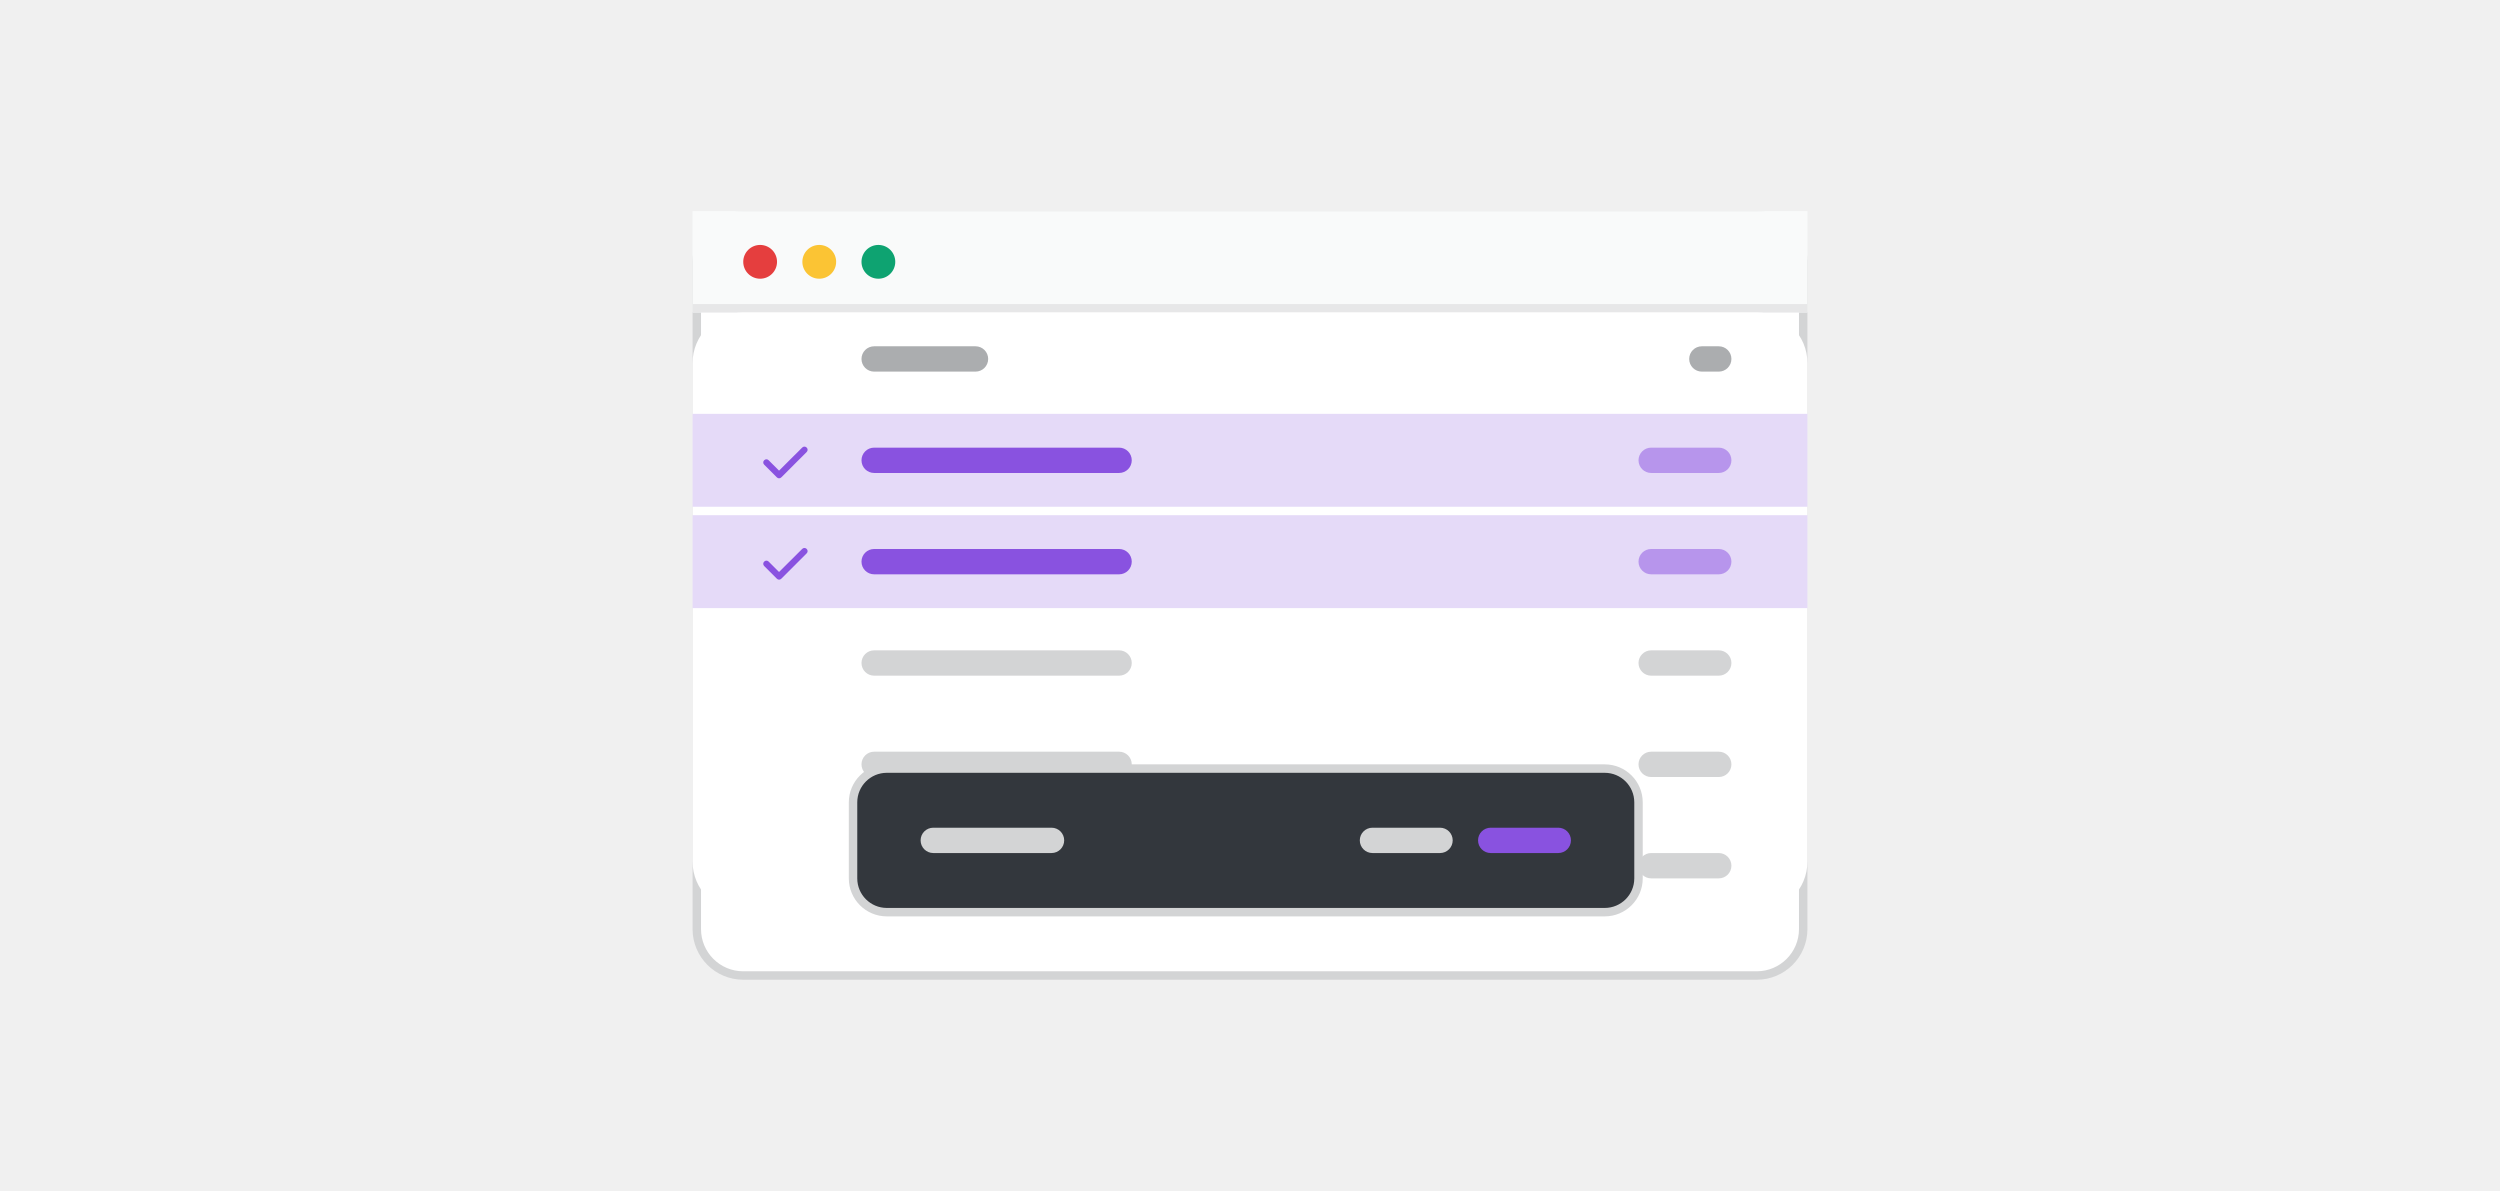
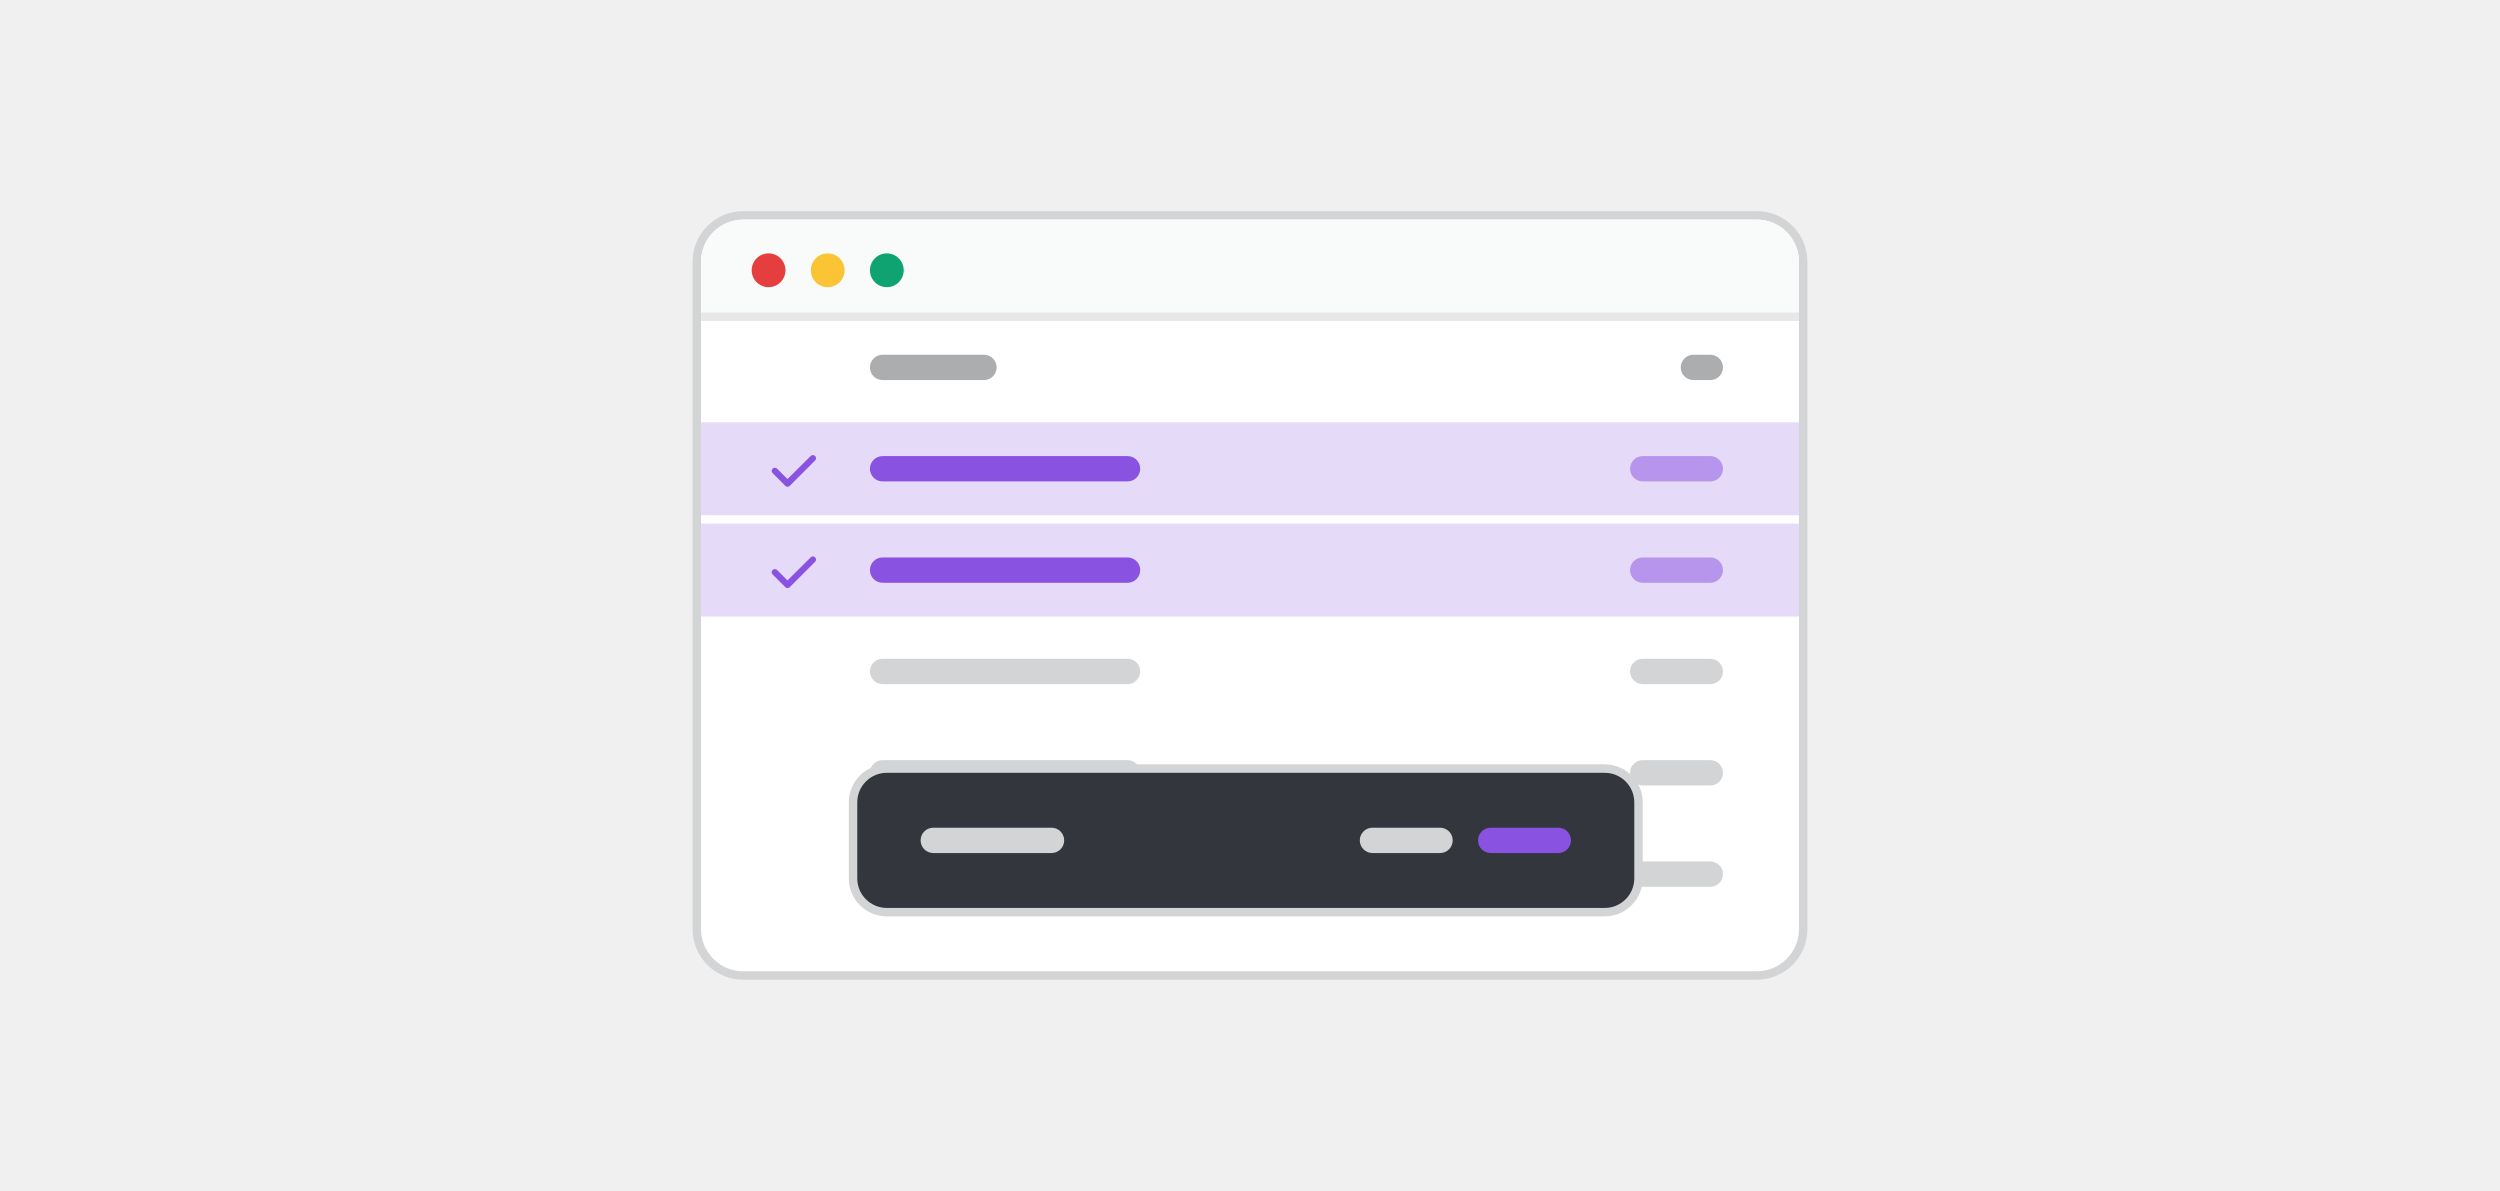
<svg xmlns="http://www.w3.org/2000/svg" width="296" height="141" viewBox="0 0 296 141" fill="none">
  <path d="M82.5 31C82.5 27.962 84.962 25.5 88 25.5H208C211.038 25.5 213.5 27.962 213.5 31V110C213.5 113.038 211.038 115.5 208 115.5H88C84.962 115.5 82.5 113.038 82.5 110V31Z" fill="white" />
  <path d="M82.5 31C82.5 27.962 84.962 25.5 88 25.5H208C211.038 25.5 213.5 27.962 213.5 31V110C213.5 113.038 211.038 115.5 208 115.5H88C84.962 115.5 82.5 113.038 82.5 110V31Z" stroke="#D3D4D5" />
-   <mask id="path-2-inside-1_99_7368" fill="white">
-     <path d="M82 25H214V37H82V25Z" />
+   <mask id="path-2-inside-1_227_12535" fill="white">
+     <path d="M83 31C83 28.239 85.239 26 88 26H208C210.761 26 213 28.239 213 31V38H83V31Z" />
  </mask>
-   <path d="M82 25H214V37H82V25Z" fill="#F9FAFA" />
-   <path d="M214 36H82V38H214V36Z" fill="#E7E7E8" mask="url(#path-2-inside-1_99_7368)" />
-   <rect x="88" y="29" width="4" height="4" rx="2" fill="#E53E3E" />
-   <rect x="95" y="29" width="4" height="4" rx="2" fill="#FBC434" />
-   <rect x="102" y="29" width="4" height="4" rx="2" fill="#0EA371" />
-   <path d="M82 43C82 39.686 84.686 37 88 37H208C211.314 37 214 39.686 214 43V102C214 105.314 211.314 108 208 108H88C84.686 108 82 105.314 82 102V43Z" fill="white" />
-   <rect x="102" y="41" width="15" height="3" rx="1.5" fill="#ABADAF" />
-   <rect x="200" y="41" width="5" height="3" rx="1.5" fill="#ABADAF" />
-   <rect width="132" height="11" transform="translate(82 49)" fill="#E5DAF8" />
-   <path d="M95.508 52.992C95.66 53.133 95.66 53.379 95.508 53.52L92.508 56.52C92.367 56.672 92.121 56.672 91.981 56.52L90.481 55.02C90.328 54.879 90.328 54.633 90.481 54.492C90.621 54.34 90.867 54.34 91.008 54.492L92.238 55.723L94.981 52.992C95.121 52.84 95.367 52.84 95.508 52.992Z" fill="#8952E0" />
-   <rect x="102" y="53" width="32" height="3" rx="1.5" fill="#8952E0" />
-   <rect x="194" y="53" width="11" height="3" rx="1.5" fill="#B795EC" />
-   <rect width="132" height="11" transform="translate(82 61)" fill="#E5DAF8" />
-   <path d="M95.508 64.992C95.66 65.133 95.66 65.379 95.508 65.519L92.508 68.519C92.367 68.672 92.121 68.672 91.981 68.519L90.481 67.019C90.328 66.879 90.328 66.633 90.481 66.492C90.621 66.34 90.867 66.34 91.008 66.492L92.238 67.723L94.981 64.992C95.121 64.84 95.367 64.84 95.508 64.992Z" fill="#8952E0" />
-   <rect x="102" y="65" width="32" height="3" rx="1.5" fill="#8952E0" />
-   <rect x="194" y="65" width="11" height="3" rx="1.5" fill="#B795EC" />
-   <rect x="102" y="77" width="32" height="3" rx="1.5" fill="#D3D4D5" />
-   <rect x="194" y="77" width="11" height="3" rx="1.5" fill="#D3D4D5" />
-   <rect x="102" y="89" width="32" height="3" rx="1.5" fill="#D3D4D5" />
-   <rect x="194" y="89" width="11" height="3" rx="1.5" fill="#D3D4D5" />
-   <rect x="102" y="101" width="32" height="3" rx="1.5" fill="#D3D4D5" />
-   <rect x="194" y="101" width="11" height="3" rx="1.5" fill="#D3D4D5" />
+   <path d="M83 31C83 28.239 85.239 26 88 26H208C210.761 26 213 28.239 213 31V38H83V31Z" fill="#F9FAFA" />
+   <path d="M83 26H213H83ZM213 39H83V37H213V39ZM83 38V26V38ZM213 26V38V26Z" fill="#E7E7E8" mask="url(#path-2-inside-1_227_12535)" />
+   <rect x="89" y="30" width="4" height="4" rx="2" fill="#E53E3E" />
+   <rect x="96" y="30" width="4" height="4" rx="2" fill="#FBC434" />
+   <rect x="103" y="30" width="4" height="4" rx="2" fill="#0EA371" />
+   <rect x="103" y="42" width="15" height="3" rx="1.5" fill="#ABADAF" />
+   <rect x="199" y="42" width="5" height="3" rx="1.5" fill="#ABADAF" />
+   <rect width="130" height="11" transform="translate(83 50)" fill="#E5DAF8" />
+   <path d="M96.508 53.992C96.66 54.133 96.66 54.379 96.508 54.52L93.508 57.52C93.367 57.672 93.121 57.672 92.981 57.52L91.481 56.02C91.328 55.879 91.328 55.633 91.481 55.492C91.621 55.34 91.867 55.34 92.008 55.492L93.238 56.723L95.981 53.992C96.121 53.84 96.367 53.84 96.508 53.992Z" fill="#8952E0" />
+   <rect x="103" y="54" width="32" height="3" rx="1.5" fill="#8952E0" />
+   <rect x="193" y="54" width="11" height="3" rx="1.5" fill="#B795EC" />
+   <rect width="130" height="11" transform="translate(83 62)" fill="#E5DAF8" />
+   <path d="M96.508 65.992C96.66 66.133 96.66 66.379 96.508 66.519L93.508 69.519C93.367 69.672 93.121 69.672 92.981 69.519L91.481 68.019C91.328 67.879 91.328 67.633 91.481 67.492C91.621 67.34 91.867 67.34 92.008 67.492L93.238 68.723L95.981 65.992C96.121 65.84 96.367 65.84 96.508 65.992Z" fill="#8952E0" />
+   <rect x="103" y="66" width="32" height="3" rx="1.5" fill="#8952E0" />
+   <rect x="193" y="66" width="11" height="3" rx="1.5" fill="#B795EC" />
+   <rect x="103" y="78" width="32" height="3" rx="1.5" fill="#D3D4D5" />
+   <rect x="193" y="78" width="11" height="3" rx="1.5" fill="#D3D4D5" />
+   <rect x="103" y="90" width="32" height="3" rx="1.5" fill="#D3D4D5" />
+   <rect x="193" y="90" width="11" height="3" rx="1.5" fill="#D3D4D5" />
+   <rect x="103" y="102" width="32" height="3" rx="1.5" fill="#D3D4D5" />
+   <rect x="193" y="102" width="11" height="3" rx="1.5" fill="#D3D4D5" />
  <rect x="101" y="91" width="93" height="17" rx="4" fill="#33373D" />
  <rect x="101" y="91" width="93" height="17" rx="4" stroke="#D3D4D5" />
  <rect x="109" y="98" width="17" height="3" rx="1.5" fill="#D3D4D5" />
  <rect x="161" y="98" width="11" height="3" rx="1.5" fill="#D3D4D5" />
  <rect x="175" y="98" width="11" height="3" rx="1.5" fill="#8952E0" />
</svg>
